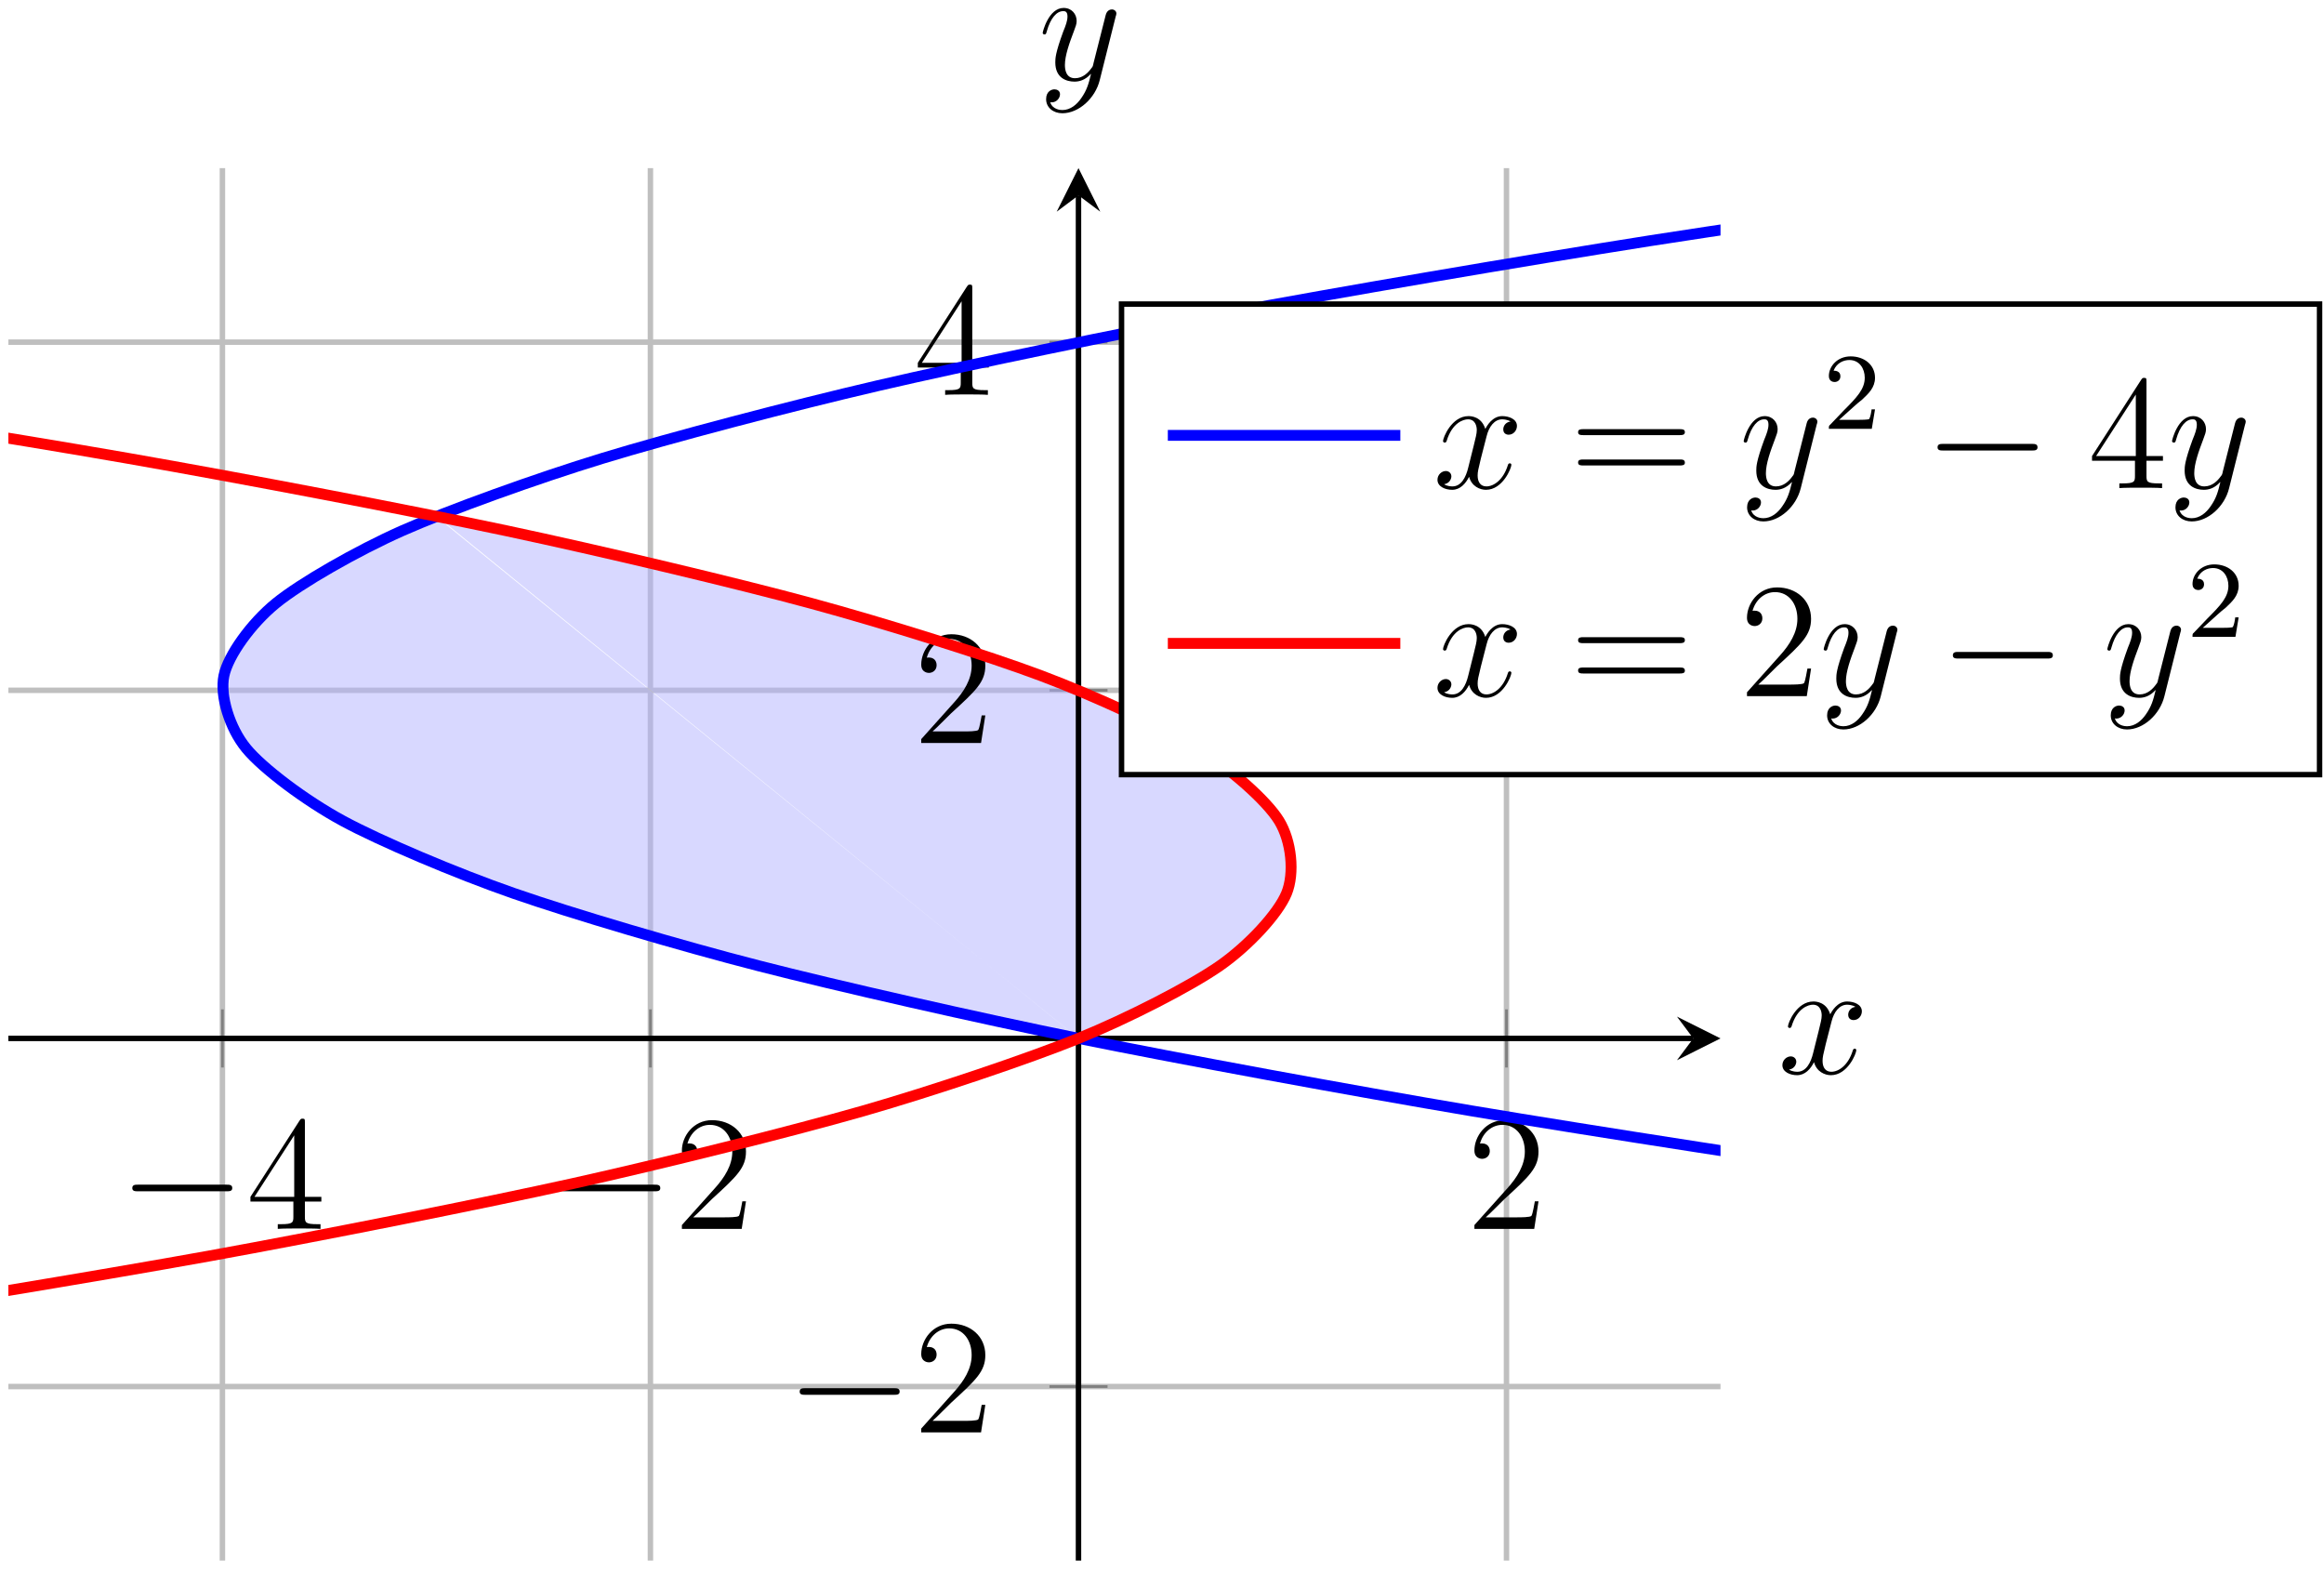
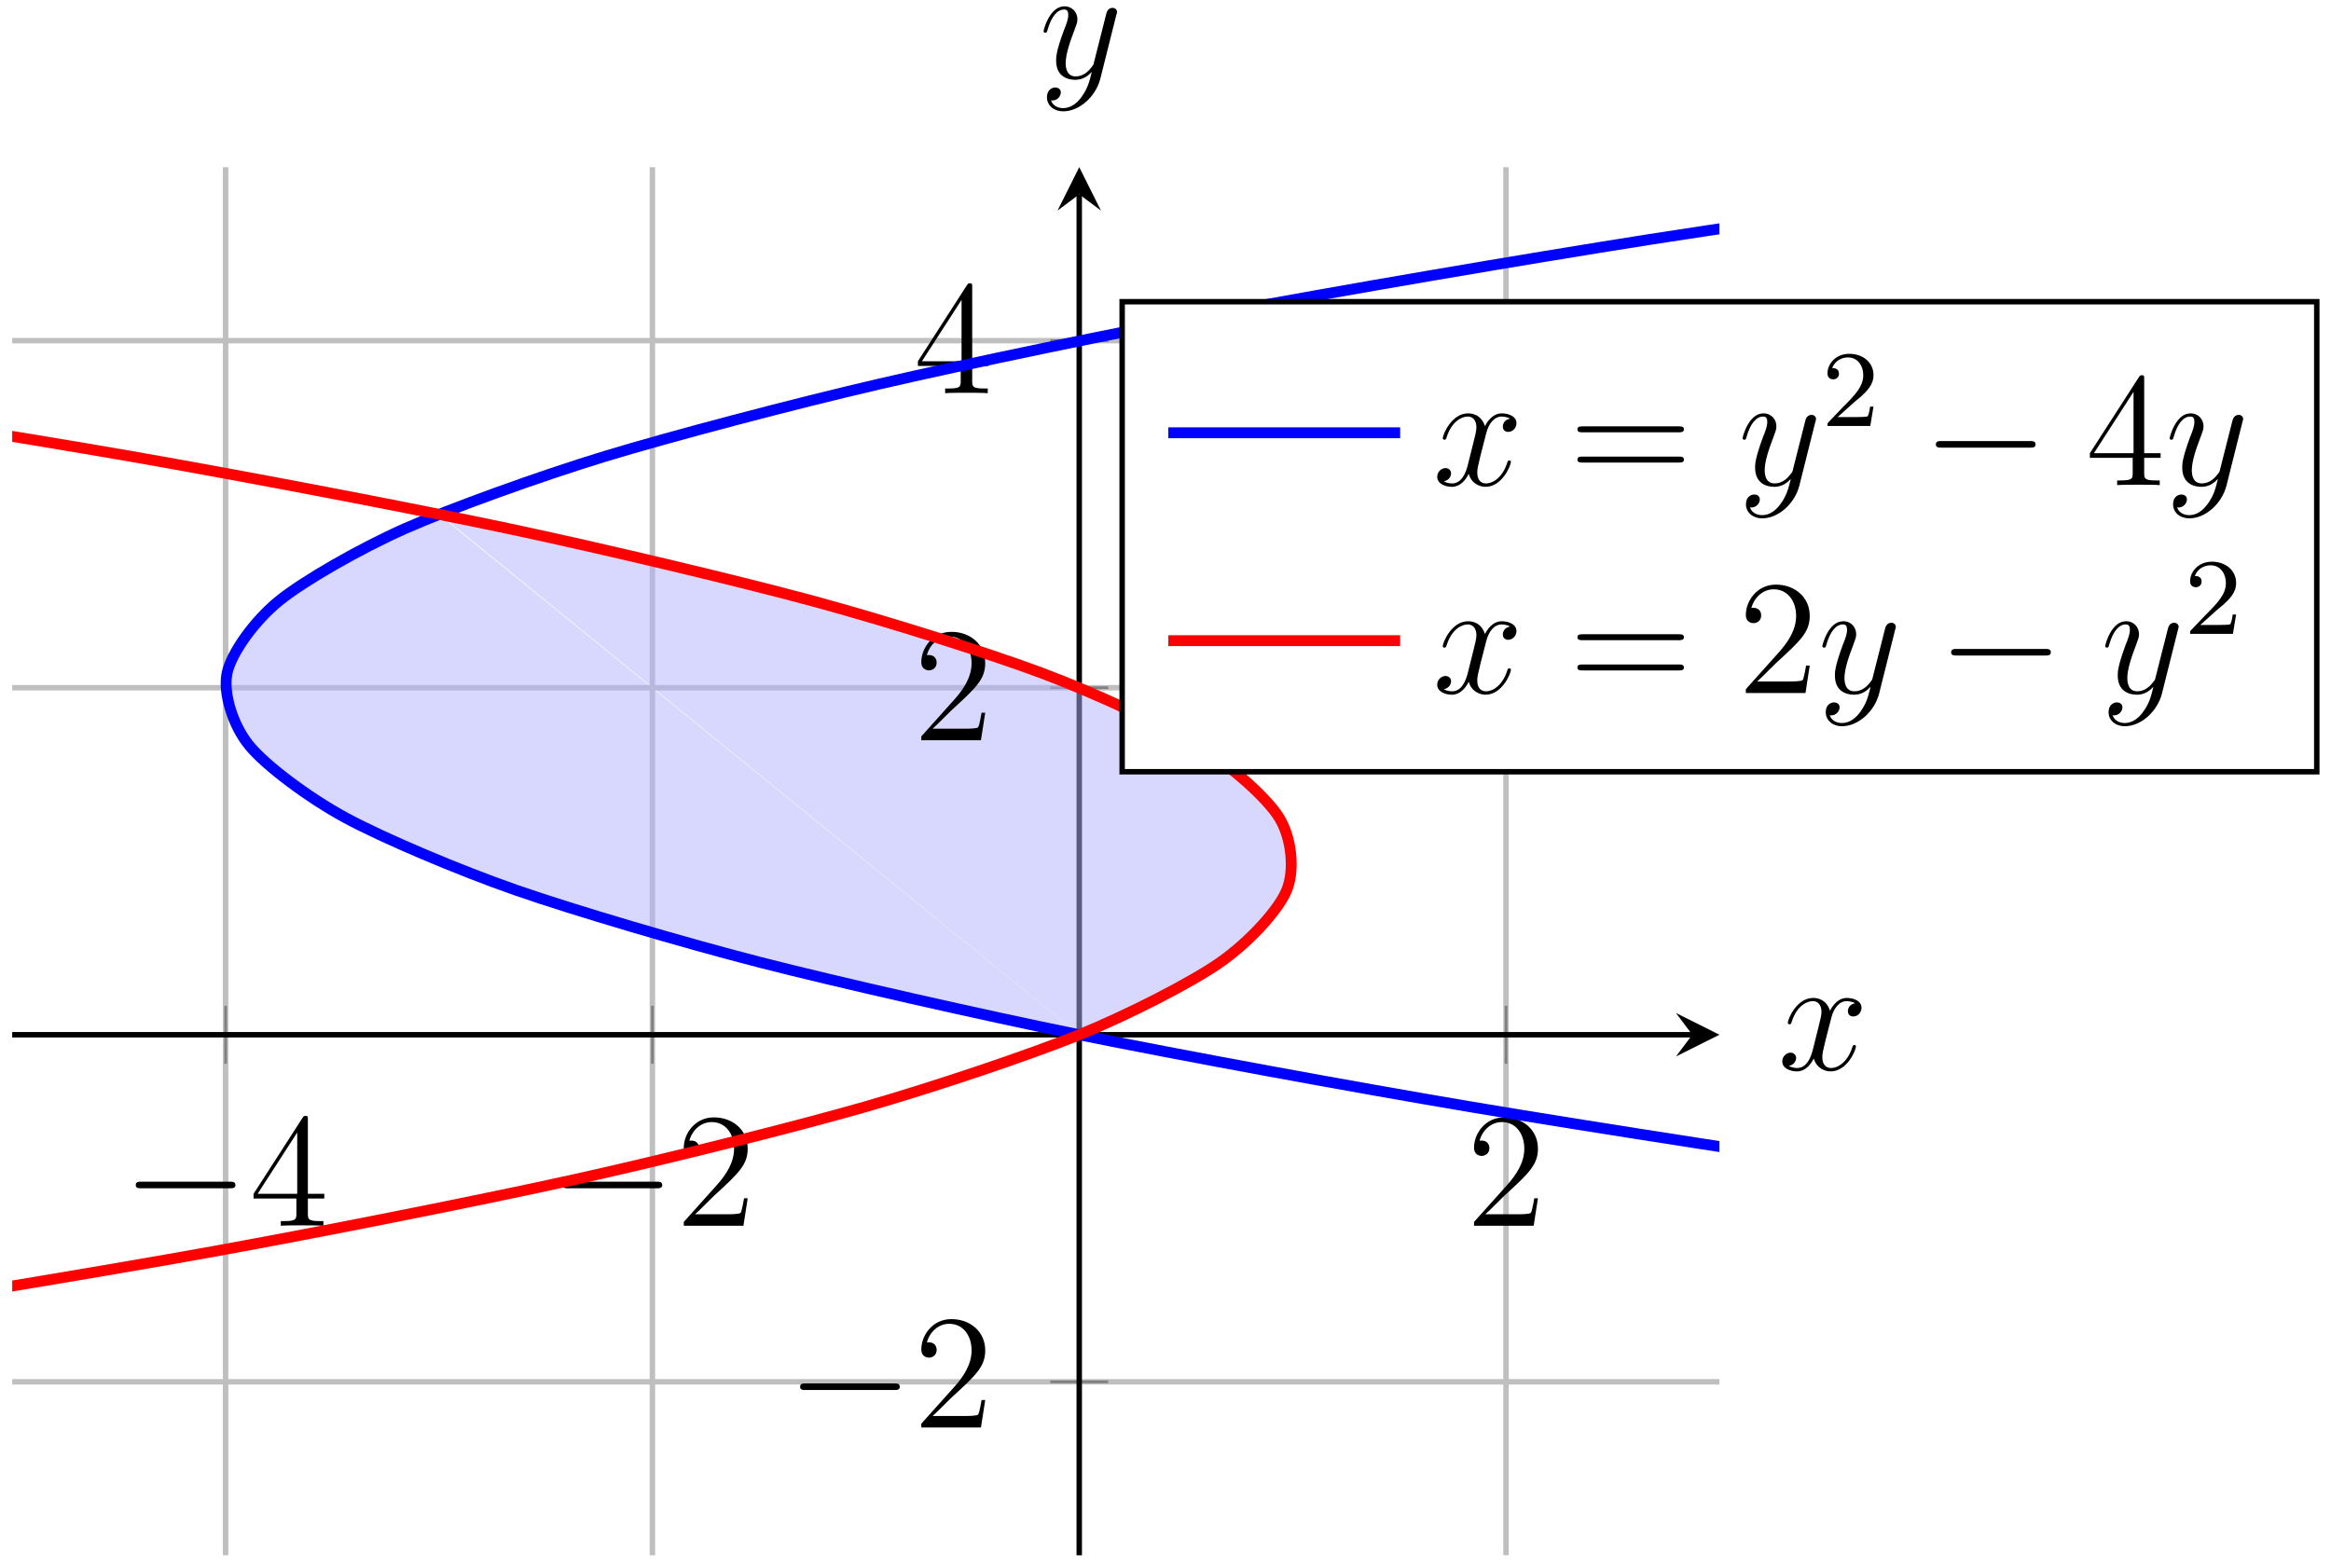
- <svg xmlns="http://www.w3.org/2000/svg" xmlns:xlink="http://www.w3.org/1999/xlink" width="170pt" height="115pt" viewBox="0 0 170 115" version="1.1">
+ <svg xmlns="http://www.w3.org/2000/svg" xmlns:xlink="http://www.w3.org/1999/xlink" width="171pt" height="115pt" viewBox="0 0 171 115" version="1.1">
  <defs>
    <g>
      <symbol overflow="visible" id="glyph0-0">
        <path style="stroke:none;" d="" />
      </symbol>
      <symbol overflow="visible" id="glyph0-1">
        <path style="stroke:none;" d="M 7.875 -2.75 C 8.078 -2.75 8.297 -2.75 8.297 -2.984 C 8.297 -3.234 8.078 -3.234 7.875 -3.234 L 1.406 -3.234 C 1.203 -3.234 0.984 -3.234 0.984 -2.984 C 0.984 -2.75 1.203 -2.75 1.406 -2.75 Z M 7.875 -2.75 " />
      </symbol>
      <symbol overflow="visible" id="glyph1-0">
        <path style="stroke:none;" d="" />
      </symbol>
      <symbol overflow="visible" id="glyph1-1">
        <path style="stroke:none;" d="M 4.312 -7.781 C 4.312 -8.016 4.312 -8.062 4.141 -8.062 C 4.047 -8.062 4.016 -8.062 3.922 -7.922 L 0.328 -2.344 L 0.328 -2 L 3.469 -2 L 3.469 -0.906 C 3.469 -0.469 3.438 -0.344 2.562 -0.344 L 2.328 -0.344 L 2.328 0 C 2.609 -0.031 3.547 -0.031 3.891 -0.031 C 4.219 -0.031 5.172 -0.031 5.453 0 L 5.453 -0.344 L 5.219 -0.344 C 4.344 -0.344 4.312 -0.469 4.312 -0.906 L 4.312 -2 L 5.516 -2 L 5.516 -2.344 L 4.312 -2.344 Z M 3.531 -6.844 L 3.531 -2.344 L 0.625 -2.344 Z M 3.531 -6.844 " />
      </symbol>
      <symbol overflow="visible" id="glyph1-2">
        <path style="stroke:none;" d="M 5.266 -2.016 L 5 -2.016 C 4.953 -1.812 4.859 -1.141 4.75 -0.953 C 4.656 -0.844 3.984 -0.844 3.625 -0.844 L 1.406 -0.844 C 1.734 -1.125 2.469 -1.891 2.766 -2.172 C 4.594 -3.844 5.266 -4.469 5.266 -5.656 C 5.266 -7.031 4.172 -7.953 2.781 -7.953 C 1.406 -7.953 0.578 -6.766 0.578 -5.734 C 0.578 -5.125 1.109 -5.125 1.141 -5.125 C 1.406 -5.125 1.703 -5.312 1.703 -5.688 C 1.703 -6.031 1.484 -6.25 1.141 -6.25 C 1.047 -6.25 1.016 -6.25 0.984 -6.234 C 1.203 -7.047 1.859 -7.609 2.625 -7.609 C 3.641 -7.609 4.266 -6.75 4.266 -5.656 C 4.266 -4.641 3.688 -3.75 3 -2.984 L 0.578 -0.281 L 0.578 0 L 4.953 0 Z M 5.266 -2.016 " />
      </symbol>
      <symbol overflow="visible" id="glyph1-3">
        <path style="stroke:none;" d="M 8.062 -3.875 C 8.234 -3.875 8.453 -3.875 8.453 -4.094 C 8.453 -4.312 8.25 -4.312 8.062 -4.312 L 1.031 -4.312 C 0.859 -4.312 0.641 -4.312 0.641 -4.094 C 0.641 -3.875 0.844 -3.875 1.031 -3.875 Z M 8.062 -1.656 C 8.234 -1.656 8.453 -1.656 8.453 -1.859 C 8.453 -2.094 8.25 -2.094 8.062 -2.094 L 1.031 -2.094 C 0.859 -2.094 0.641 -2.094 0.641 -1.875 C 0.641 -1.656 0.844 -1.656 1.031 -1.656 Z M 8.062 -1.656 " />
      </symbol>
      <symbol overflow="visible" id="glyph2-0">
        <path style="stroke:none;" d="" />
      </symbol>
      <symbol overflow="visible" id="glyph2-1">
        <path style="stroke:none;" d="M 5.672 -4.875 C 5.281 -4.812 5.141 -4.516 5.141 -4.297 C 5.141 -4 5.359 -3.906 5.531 -3.906 C 5.891 -3.906 6.141 -4.219 6.141 -4.547 C 6.141 -5.047 5.562 -5.266 5.062 -5.266 C 4.344 -5.266 3.938 -4.547 3.828 -4.328 C 3.547 -5.219 2.812 -5.266 2.594 -5.266 C 1.375 -5.266 0.734 -3.703 0.734 -3.438 C 0.734 -3.391 0.781 -3.328 0.859 -3.328 C 0.953 -3.328 0.984 -3.406 1 -3.453 C 1.406 -4.781 2.219 -5.031 2.562 -5.031 C 3.094 -5.031 3.203 -4.531 3.203 -4.25 C 3.203 -3.984 3.125 -3.703 2.984 -3.125 L 2.578 -1.5 C 2.406 -0.781 2.062 -0.125 1.422 -0.125 C 1.359 -0.125 1.062 -0.125 0.812 -0.281 C 1.25 -0.359 1.344 -0.719 1.344 -0.859 C 1.344 -1.094 1.156 -1.25 0.938 -1.25 C 0.641 -1.25 0.328 -0.984 0.328 -0.609 C 0.328 -0.109 0.891 0.125 1.406 0.125 C 1.984 0.125 2.391 -0.328 2.641 -0.828 C 2.828 -0.125 3.438 0.125 3.875 0.125 C 5.094 0.125 5.734 -1.453 5.734 -1.703 C 5.734 -1.766 5.688 -1.812 5.625 -1.812 C 5.516 -1.812 5.5 -1.75 5.469 -1.656 C 5.141 -0.609 4.453 -0.125 3.906 -0.125 C 3.484 -0.125 3.266 -0.438 3.266 -0.922 C 3.266 -1.188 3.312 -1.375 3.5 -2.156 L 3.922 -3.797 C 4.094 -4.5 4.5 -5.031 5.062 -5.031 C 5.078 -5.031 5.422 -5.031 5.672 -4.875 Z M 5.672 -4.875 " />
      </symbol>
      <symbol overflow="visible" id="glyph2-2">
        <path style="stroke:none;" d="M 3.141 1.344 C 2.828 1.797 2.359 2.203 1.766 2.203 C 1.625 2.203 1.047 2.172 0.875 1.625 C 0.906 1.641 0.969 1.641 0.984 1.641 C 1.344 1.641 1.594 1.328 1.594 1.047 C 1.594 0.781 1.359 0.688 1.188 0.688 C 0.984 0.688 0.578 0.828 0.578 1.406 C 0.578 2.016 1.094 2.438 1.766 2.438 C 2.969 2.438 4.172 1.344 4.5 0.016 L 5.672 -4.656 C 5.688 -4.703 5.719 -4.781 5.719 -4.859 C 5.719 -5.031 5.562 -5.156 5.391 -5.156 C 5.281 -5.156 5.031 -5.109 4.938 -4.75 L 4.047 -1.234 C 4 -1.016 4 -0.984 3.891 -0.859 C 3.656 -0.531 3.266 -0.125 2.688 -0.125 C 2.016 -0.125 1.953 -0.781 1.953 -1.094 C 1.953 -1.781 2.281 -2.703 2.609 -3.562 C 2.734 -3.906 2.812 -4.078 2.812 -4.312 C 2.812 -4.812 2.453 -5.266 1.859 -5.266 C 0.766 -5.266 0.328 -3.531 0.328 -3.438 C 0.328 -3.391 0.375 -3.328 0.453 -3.328 C 0.562 -3.328 0.578 -3.375 0.625 -3.547 C 0.906 -4.547 1.359 -5.031 1.828 -5.031 C 1.938 -5.031 2.141 -5.031 2.141 -4.641 C 2.141 -4.328 2.016 -3.984 1.828 -3.531 C 1.25 -1.953 1.25 -1.562 1.25 -1.281 C 1.25 -0.141 2.062 0.125 2.656 0.125 C 3 0.125 3.438 0.016 3.844 -0.438 L 3.859 -0.422 C 3.688 0.281 3.562 0.75 3.141 1.344 Z M 3.141 1.344 " />
      </symbol>
      <symbol overflow="visible" id="glyph3-0">
        <path style="stroke:none;" d="" />
      </symbol>
      <symbol overflow="visible" id="glyph3-1">
        <path style="stroke:none;" d="M 2.25 -1.625 C 2.375 -1.75 2.703 -2.016 2.844 -2.125 C 3.328 -2.578 3.797 -3.016 3.797 -3.734 C 3.797 -4.688 3 -5.297 2.016 -5.297 C 1.047 -5.297 0.422 -4.578 0.422 -3.859 C 0.422 -3.469 0.734 -3.422 0.844 -3.422 C 1.016 -3.422 1.266 -3.531 1.266 -3.844 C 1.266 -4.25 0.859 -4.25 0.766 -4.25 C 1 -4.844 1.531 -5.031 1.922 -5.031 C 2.656 -5.031 3.047 -4.406 3.047 -3.734 C 3.047 -2.906 2.469 -2.297 1.516 -1.344 L 0.516 -0.297 C 0.422 -0.219 0.422 -0.203 0.422 0 L 3.562 0 L 3.797 -1.422 L 3.547 -1.422 C 3.531 -1.266 3.469 -0.875 3.375 -0.719 C 3.328 -0.656 2.719 -0.656 2.594 -0.656 L 1.172 -0.656 Z M 2.25 -1.625 " />
      </symbol>
    </g>
    <clipPath id="clip1">
-       <path d="M 5 12.297 L 125.855 12.297 L 125.855 114.148 L 5 114.148 Z M 5 12.297 " />
+       <path d="M 5 12.266 L 126.137 12.266 L 126.137 114.117 L 5 114.117 Z M 5 12.266 " />
    </clipPath>
    <clipPath id="clip2">
-       <path d="M 0.613 12.297 L 106 12.297 L 106 114.148 L 0.613 114.148 Z M 0.613 12.297 " />
+       <path d="M 0.895 12.266 L 106 12.266 L 106 114.117 L 0.895 114.117 Z M 0.895 12.266 " />
    </clipPath>
  </defs>
  <g id="surface1">
-     <path style="fill:none;stroke-width:0.399;stroke-linecap:butt;stroke-linejoin:miter;stroke:rgb(75%,75%,75%);stroke-opacity:1;stroke-miterlimit:10;" d="M 15.657 0.002 L 15.657 101.853 M 46.965 0.002 L 46.965 101.853 M 109.586 0.002 L 109.586 101.853 " transform="matrix(1,0,0,-1,0.613,114.15)" />
-     <path style="fill:none;stroke-width:0.399;stroke-linecap:butt;stroke-linejoin:miter;stroke:rgb(75%,75%,75%);stroke-opacity:1;stroke-miterlimit:10;" d="M 0 12.732 L 125.242 12.732 M 0 63.658 L 125.242 63.658 M 0 89.123 L 125.242 89.123 " transform="matrix(1,0,0,-1,0.613,114.15)" />
-     <path style="fill:none;stroke-width:0.199;stroke-linecap:butt;stroke-linejoin:miter;stroke:rgb(50%,50%,50%);stroke-opacity:1;stroke-miterlimit:10;" d="M 15.657 36.068 L 15.657 40.322 M 46.965 36.068 L 46.965 40.322 M 109.586 36.068 L 109.586 40.322 " transform="matrix(1,0,0,-1,0.613,114.15)" />
-     <path style="fill:none;stroke-width:0.199;stroke-linecap:butt;stroke-linejoin:miter;stroke:rgb(50%,50%,50%);stroke-opacity:1;stroke-miterlimit:10;" d="M 76.153 12.732 L 80.403 12.732 M 76.153 63.658 L 80.403 63.658 M 76.153 89.123 L 80.403 89.123 " transform="matrix(1,0,0,-1,0.613,114.15)" />
-     <path style=" stroke:none;fill-rule:nonzero;fill:rgb(70%,70%,100%);fill-opacity:0.5;" d="M 78.895 75.957 C 78.906 75.957 78.898 75.957 78.891 75.953 C 71.648 74.484 61.246 72.121 55.516 70.648 C 49.785 69.18 41.801 66.816 37.578 65.344 C 33.355 63.875 27.789 61.512 25.074 60.039 C 22.359 58.57 19.215 56.207 18.008 54.734 C 16.801 53.262 16.074 50.902 16.379 49.43 C 16.68 47.957 18.371 45.598 20.184 44.125 C 21.992 42.652 26.105 40.293 29.422 38.82 C 30.141 38.504 31.004 38.145 31.973 37.762 L 78.879 75.957 C 78.883 75.957 78.887 75.957 78.891 75.953 C 82.512 74.484 87.105 72.121 89.219 70.648 C 91.332 69.18 93.508 66.816 94.109 65.344 C 94.715 63.875 94.473 61.512 93.566 60.039 C 92.664 58.57 90 56.207 87.586 54.734 C 85.176 53.262 80.094 50.902 76.172 49.43 C 72.25 47.957 64.75 45.598 59.32 44.125 C 53.891 42.652 43.973 40.293 37.035 38.82 C 35.535 38.504 33.789 38.145 31.879 37.762 Z M 78.895 75.957 " />
-     <path style="fill:none;stroke-width:0.399;stroke-linecap:butt;stroke-linejoin:miter;stroke:rgb(0%,0%,0%);stroke-opacity:1;stroke-miterlimit:10;" d="M 0 38.197 L 123.25 38.197 " transform="matrix(1,0,0,-1,0.613,114.15)" />
-     <path style=" stroke:none;fill-rule:nonzero;fill:rgb(0%,0%,0%);fill-opacity:1;" d="M 125.855 75.953 L 122.668 74.359 L 123.863 75.953 L 122.668 77.551 " />
-     <path style="fill:none;stroke-width:0.399;stroke-linecap:butt;stroke-linejoin:miter;stroke:rgb(0%,0%,0%);stroke-opacity:1;stroke-miterlimit:10;" d="M 78.278 0.002 L 78.278 99.861 " transform="matrix(1,0,0,-1,0.613,114.15)" />
-     <path style=" stroke:none;fill-rule:nonzero;fill:rgb(0%,0%,0%);fill-opacity:1;" d="M 78.891 12.297 L 77.297 15.484 L 78.891 14.289 L 80.484 15.484 " />
+     <path style="fill:none;stroke-width:0.399;stroke-linecap:butt;stroke-linejoin:miter;stroke:rgb(75%,75%,75%);stroke-opacity:1;stroke-miterlimit:10;" d="M 15.657 0.001 L 15.657 101.852 M 46.965 0.001 L 46.965 101.852 M 109.586 0.001 L 109.586 101.852 " transform="matrix(1,0,0,-1,0.894,114.118)" />
+     <path style="fill:none;stroke-width:0.399;stroke-linecap:butt;stroke-linejoin:miter;stroke:rgb(75%,75%,75%);stroke-opacity:1;stroke-miterlimit:10;" d="M 0.001 12.731 L 125.243 12.731 M 0.001 63.657 L 125.243 63.657 M 0.001 89.122 L 125.243 89.122 " transform="matrix(1,0,0,-1,0.894,114.118)" />
+     <path style="fill:none;stroke-width:0.199;stroke-linecap:butt;stroke-linejoin:miter;stroke:rgb(50%,50%,50%);stroke-opacity:1;stroke-miterlimit:10;" d="M 15.657 36.067 L 15.657 40.321 M 46.965 36.067 L 46.965 40.321 M 109.586 36.067 L 109.586 40.321 " transform="matrix(1,0,0,-1,0.894,114.118)" />
+     <path style="fill:none;stroke-width:0.199;stroke-linecap:butt;stroke-linejoin:miter;stroke:rgb(50%,50%,50%);stroke-opacity:1;stroke-miterlimit:10;" d="M 76.153 12.731 L 80.403 12.731 M 76.153 63.657 L 80.403 63.657 M 76.153 89.122 L 80.403 89.122 " transform="matrix(1,0,0,-1,0.894,114.118)" />
+     <path style="fill:none;stroke-width:0.399;stroke-linecap:butt;stroke-linejoin:miter;stroke:rgb(0%,0%,0%);stroke-opacity:1;stroke-miterlimit:10;" d="M 0.001 38.196 L 123.251 38.196 " transform="matrix(1,0,0,-1,0.894,114.118)" />
+     <path style=" stroke:none;fill-rule:nonzero;fill:rgb(0%,0%,0%);fill-opacity:1;" d="M 126.137 75.922 L 122.949 74.328 L 124.145 75.922 L 122.949 77.516 " />
+     <path style="fill:none;stroke-width:0.399;stroke-linecap:butt;stroke-linejoin:miter;stroke:rgb(0%,0%,0%);stroke-opacity:1;stroke-miterlimit:10;" d="M 78.278 0.001 L 78.278 99.86 " transform="matrix(1,0,0,-1,0.894,114.118)" />
+     <path style=" stroke:none;fill-rule:nonzero;fill:rgb(0%,0%,0%);fill-opacity:1;" d="M 79.172 12.266 L 77.578 15.453 L 79.172 14.258 L 80.766 15.453 " />
+     <path style=" stroke:none;fill-rule:nonzero;fill:rgb(70%,70%,100%);fill-opacity:0.5;" d="M 79.156 75.922 C 71.914 74.449 61.527 72.09 55.801 70.621 C 50.07 69.148 42.086 66.785 37.863 65.316 C 33.637 63.844 28.074 61.48 25.359 60.008 C 22.641 58.539 19.496 56.176 18.289 54.703 C 17.082 53.234 16.355 50.871 16.656 49.398 C 16.961 47.93 18.652 45.566 20.461 44.094 C 22.27 42.625 26.383 40.262 29.699 38.789 C 30.418 38.473 31.281 38.113 32.25 37.73 L 79.168 75.922 C 82.797 74.449 87.387 72.09 89.496 70.621 C 91.609 69.148 93.789 66.785 94.391 65.316 C 94.996 63.844 94.754 61.48 93.848 60.008 C 92.945 58.539 90.285 56.176 87.871 54.703 C 85.457 53.234 80.379 50.871 76.457 49.398 C 72.535 47.93 65.039 45.566 59.609 44.094 C 54.176 42.625 44.262 40.262 37.32 38.789 C 35.824 38.473 34.074 38.113 32.168 37.73 Z M 79.156 75.922 " />
    <g style="fill:rgb(0%,0%,0%);fill-opacity:1;">
-       <use xlink:href="#glyph0-1" x="8.693" y="89.886" />
+       <use xlink:href="#glyph0-1" x="8.974" y="89.938" />
    </g>
    <g style="fill:rgb(0%,0%,0%);fill-opacity:1;">
-       <use xlink:href="#glyph1-1" x="17.991" y="89.886" />
+       <use xlink:href="#glyph1-1" x="18.273" y="89.938" />
    </g>
    <g style="fill:rgb(0%,0%,0%);fill-opacity:1;">
-       <use xlink:href="#glyph0-1" x="40.004" y="89.886" />
+       <use xlink:href="#glyph0-1" x="40.285" y="89.938" />
    </g>
    <g style="fill:rgb(0%,0%,0%);fill-opacity:1;">
-       <use xlink:href="#glyph1-2" x="49.302" y="89.886" />
+       <use xlink:href="#glyph1-2" x="49.584" y="89.938" />
    </g>
    <g style="fill:rgb(0%,0%,0%);fill-opacity:1;">
-       <use xlink:href="#glyph1-2" x="107.275" y="89.886" />
+       <use xlink:href="#glyph1-2" x="107.556" y="89.938" />
    </g>
    <g style="fill:rgb(0%,0%,0%);fill-opacity:1;">
-       <use xlink:href="#glyph0-1" x="57.512" y="104.772" />
+       <use xlink:href="#glyph0-1" x="57.71" y="104.74" />
    </g>
    <g style="fill:rgb(0%,0%,0%);fill-opacity:1;">
-       <use xlink:href="#glyph1-2" x="66.81" y="104.772" />
+       <use xlink:href="#glyph1-2" x="67.009" y="104.74" />
    </g>
    <g style="fill:rgb(0%,0%,0%);fill-opacity:1;">
-       <use xlink:href="#glyph1-2" x="66.81" y="54.344" />
+       <use xlink:href="#glyph1-2" x="67.008" y="54.312" />
    </g>
    <g style="fill:rgb(0%,0%,0%);fill-opacity:1;">
-       <use xlink:href="#glyph1-1" x="66.81" y="28.881" />
+       <use xlink:href="#glyph1-1" x="67.008" y="28.849" />
    </g>
    <g clip-path="url(#clip1)" clip-rule="nonzero">
-       <path style="fill:none;stroke-width:0.797;stroke-linecap:butt;stroke-linejoin:miter;stroke:rgb(0%,0%,100%);stroke-opacity:1;stroke-miterlimit:10;" d="M 782.774 -25.463 C 782.774 -25.463 718 -21.631 694.168 -20.159 C 670.332 -18.686 633.324 -16.327 610.996 -14.854 C 588.672 -13.381 554.082 -11.022 533.262 -9.549 C 512.446 -8.077 480.274 -5.717 460.965 -4.245 C 441.657 -2.772 411.903 -0.412 394.106 1.06 C 376.305 2.533 348.969 4.892 332.68 6.365 C 316.387 7.838 291.473 10.197 276.688 11.67 C 261.907 13.142 239.41 15.502 226.133 16.974 C 212.86 18.447 192.782 20.81 181.016 22.279 C 169.25 23.752 151.59 26.115 141.332 27.584 C 131.078 29.056 115.836 31.42 107.086 32.888 C 98.34 34.361 85.52 36.724 78.278 38.197 C 71.035 39.666 60.633 42.029 54.903 43.502 C 49.172 44.97 41.188 47.334 36.965 48.806 C 32.742 50.275 27.176 52.638 24.461 54.111 C 21.746 55.58 18.602 57.943 17.395 59.416 C 16.188 60.888 15.461 63.248 15.766 64.72 C 16.067 66.193 17.758 68.552 19.571 70.025 C 21.379 71.498 25.492 73.857 28.809 75.33 C 32.129 76.802 38.66 79.162 43.489 80.634 C 48.313 82.107 57.266 84.466 63.602 85.939 C 69.934 87.412 81.305 89.771 89.149 91.244 C 96.992 92.716 110.782 95.076 120.133 96.548 C 129.485 98.021 156.555 101.853 156.555 101.853 " transform="matrix(1,0,0,-1,0.613,114.15)" />
+       <path style="fill:none;stroke-width:0.797;stroke-linecap:butt;stroke-linejoin:miter;stroke:rgb(0%,0%,100%);stroke-opacity:1;stroke-miterlimit:10;" d="M 782.774 -25.464 C 782.774 -25.464 718.001 -21.632 694.168 -20.159 C 670.336 -18.687 633.325 -16.327 611.001 -14.855 C 588.676 -13.382 554.083 -11.023 533.266 -9.55 C 512.45 -8.077 480.278 -5.718 460.969 -4.245 C 441.665 -2.773 411.911 -0.413 394.11 1.059 C 376.309 2.532 348.973 4.891 332.684 6.364 C 316.391 7.837 291.477 10.196 276.696 11.669 C 261.911 13.141 239.415 15.505 226.141 16.973 C 212.868 18.446 192.79 20.809 181.024 22.278 C 169.254 23.751 151.598 26.114 141.34 27.583 C 131.083 29.055 115.84 31.419 107.094 32.888 C 98.344 34.36 85.524 36.723 78.282 38.192 C 71.043 39.665 60.641 42.028 54.907 43.497 C 49.176 44.97 41.192 47.333 36.969 48.802 C 32.743 50.274 27.18 52.638 24.465 54.11 C 21.747 55.579 18.602 57.942 17.395 59.415 C 16.188 60.884 15.461 63.247 15.762 64.72 C 16.067 66.188 17.758 68.552 19.567 70.024 C 21.376 71.493 25.489 73.856 28.805 75.329 C 32.126 76.798 38.657 79.161 43.481 80.634 C 48.309 82.102 57.258 84.466 63.594 85.938 C 69.926 87.407 81.297 89.77 89.137 91.243 C 96.981 92.716 110.77 95.075 120.122 96.548 C 129.473 98.02 156.54 101.852 156.54 101.852 " transform="matrix(1,0,0,-1,0.894,114.118)" />
    </g>
    <g clip-path="url(#clip2)" clip-rule="nonzero">
-       <path style="fill:none;stroke-width:0.797;stroke-linecap:butt;stroke-linejoin:miter;stroke:rgb(100%,0%,0%);stroke-opacity:1;stroke-miterlimit:10;" d="M -469.664 -25.463 C -469.664 -25.463 -414.316 -21.631 -394.105 -20.159 C -373.89 -18.686 -342.687 -16.327 -323.98 -14.854 C -305.277 -13.381 -276.488 -11.022 -259.293 -9.549 C -242.097 -8.077 -215.73 -5.717 -200.043 -4.245 C -184.355 -2.772 -160.406 -0.412 -146.226 1.06 C -132.047 2.533 -110.519 4.892 -97.847 6.365 C -85.175 7.838 -66.066 10.197 -54.902 11.67 C -43.742 13.142 -27.05 15.502 -17.394 16.974 C -7.742 18.447 6.532 20.81 14.676 22.279 C 22.821 23.752 34.676 26.115 41.313 27.584 C 47.95 29.056 57.383 31.42 62.512 32.888 C 67.641 34.361 74.657 36.724 78.278 38.197 C 81.899 39.666 86.492 42.029 88.606 43.502 C 90.719 44.97 92.895 47.334 93.496 48.806 C 94.102 50.275 93.86 52.638 92.953 54.111 C 92.051 55.58 89.387 57.943 86.973 59.416 C 84.563 60.888 79.481 63.248 75.559 64.72 C 71.637 66.193 64.137 68.552 58.707 70.025 C 53.278 71.498 43.36 73.857 36.422 75.33 C 29.481 76.802 17.145 79.162 8.7 80.634 C 0.25 82.107 -14.508 84.466 -24.461 85.939 C -34.418 87.412 -51.593 89.771 -63.058 91.244 C -74.519 92.716 -94.113 95.076 -107.086 96.548 C -120.058 98.021 -156.554 101.853 -156.554 101.853 " transform="matrix(1,0,0,-1,0.613,114.15)" />
+       <path style="fill:none;stroke-width:0.797;stroke-linecap:butt;stroke-linejoin:miter;stroke:rgb(100%,0%,0%);stroke-opacity:1;stroke-miterlimit:10;" d="M -469.664 -25.464 C -469.664 -25.464 -414.32 -21.632 -394.105 -20.159 C -373.894 -18.687 -342.687 -16.327 -323.984 -14.855 C -305.277 -13.382 -276.492 -11.023 -259.296 -9.55 C -242.101 -8.077 -215.734 -5.718 -200.046 -4.245 C -184.359 -2.773 -160.41 -0.413 -146.23 1.059 C -132.05 2.532 -110.523 4.891 -97.851 6.364 C -85.179 7.837 -66.07 10.196 -54.906 11.669 C -43.746 13.141 -27.054 15.505 -17.398 16.973 C -7.746 18.446 6.528 20.809 14.672 22.278 C 22.817 23.751 34.672 26.114 41.309 27.583 C 47.946 29.055 57.379 31.419 62.508 32.888 C 67.637 34.36 74.653 36.723 78.274 38.192 C 81.895 39.665 86.493 42.028 88.602 43.497 C 90.715 44.97 92.895 47.333 93.497 48.802 C 94.102 50.274 93.86 52.638 92.954 54.11 C 92.051 55.579 89.391 57.942 86.977 59.415 C 84.563 60.884 79.485 63.247 75.563 64.72 C 71.641 66.188 64.145 68.552 58.715 70.024 C 53.282 71.493 43.368 73.856 36.426 75.329 C 29.489 76.798 17.153 79.161 8.708 80.634 C 0.262 82.102 -14.496 84.466 -24.449 85.938 C -34.406 87.407 -51.578 89.77 -63.042 91.243 C -74.507 92.716 -94.097 95.075 -107.07 96.548 C -120.042 98.02 -156.535 101.852 -156.535 101.852 " transform="matrix(1,0,0,-1,0.894,114.118)" />
    </g>
    <g style="fill:rgb(0%,0%,0%);fill-opacity:1;">
-       <use xlink:href="#glyph2-1" x="130.054" y="78.519" />
+       <use xlink:href="#glyph2-1" x="130.418" y="78.487" />
    </g>
    <g style="fill:rgb(0%,0%,0%);fill-opacity:1;">
-       <use xlink:href="#glyph2-2" x="75.945" y="5.846" />
+       <use xlink:href="#glyph2-2" x="76.226" y="5.731" />
    </g>
-     <path style="fill-rule:nonzero;fill:rgb(100%,100%,100%);fill-opacity:1;stroke-width:0.399;stroke-linecap:butt;stroke-linejoin:miter;stroke:rgb(0%,0%,0%);stroke-opacity:1;stroke-miterlimit:10;" d="M 81.426 57.49 L 169.063 57.49 L 169.063 91.908 L 81.426 91.908 Z M 81.426 57.49 " transform="matrix(1,0,0,-1,0.613,114.15)" />
-     <path style="fill:none;stroke-width:0.797;stroke-linecap:butt;stroke-linejoin:miter;stroke:rgb(0%,0%,100%);stroke-opacity:1;stroke-miterlimit:10;" d="M 0.001 -0.002 C 0.001 -0.002 6.145 -0.002 8.505 -0.002 C 10.864 -0.002 17.009 -0.002 17.009 -0.002 " transform="matrix(1,0,0,-1,85.425,31.842)" />
+     <path style="fill-rule:nonzero;fill:rgb(100%,100%,100%);fill-opacity:1;stroke-width:0.399;stroke-linecap:butt;stroke-linejoin:miter;stroke:rgb(0%,0%,0%);stroke-opacity:1;stroke-miterlimit:10;" d="M 81.426 57.493 L 169.063 57.493 L 169.063 91.981 L 81.426 91.981 Z M 81.426 57.493 " transform="matrix(1,0,0,-1,0.894,114.118)" />
+     <path style="fill:none;stroke-width:0.797;stroke-linecap:butt;stroke-linejoin:miter;stroke:rgb(0%,0%,100%);stroke-opacity:1;stroke-miterlimit:10;" d="M 0 0 C 0 0 6.145 0 8.504 0 C 10.863 0 17.008 0 17.008 0 " transform="matrix(1,0,0,-1,85.707,31.754)" />
    <g style="fill:rgb(0%,0%,0%);fill-opacity:1;">
-       <use xlink:href="#glyph2-1" x="104.823" y="35.702" />
+       <use xlink:href="#glyph2-1" x="105.105" y="35.595" />
    </g>
    <g style="fill:rgb(0%,0%,0%);fill-opacity:1;">
-       <use xlink:href="#glyph1-3" x="114.796" y="35.702" />
+       <use xlink:href="#glyph1-3" x="115.078" y="35.595" />
    </g>
    <g style="fill:rgb(0%,0%,0%);fill-opacity:1;">
-       <use xlink:href="#glyph2-2" x="127.222" y="35.702" />
+       <use xlink:href="#glyph2-2" x="127.504" y="35.595" />
    </g>
    <g style="fill:rgb(0%,0%,0%);fill-opacity:1;">
-       <use xlink:href="#glyph3-1" x="133.359" y="31.364" />
+       <use xlink:href="#glyph3-1" x="133.64" y="31.256" />
    </g>
    <g style="fill:rgb(0%,0%,0%);fill-opacity:1;">
-       <use xlink:href="#glyph0-1" x="140.748" y="35.702" />
+       <use xlink:href="#glyph0-1" x="141.029" y="35.595" />
    </g>
    <g style="fill:rgb(0%,0%,0%);fill-opacity:1;">
-       <use xlink:href="#glyph1-1" x="152.703" y="35.702" />
+       <use xlink:href="#glyph1-1" x="152.984" y="35.595" />
    </g>
    <g style="fill:rgb(0%,0%,0%);fill-opacity:1;">
-       <use xlink:href="#glyph2-2" x="158.556" y="35.702" />
+       <use xlink:href="#glyph2-2" x="158.837" y="35.595" />
    </g>
-     <path style="fill:none;stroke-width:0.797;stroke-linecap:butt;stroke-linejoin:miter;stroke:rgb(100%,0%,0%);stroke-opacity:1;stroke-miterlimit:10;" d="M 0.001 -0.001 C 0.001 -0.001 6.145 -0.001 8.505 -0.001 C 10.864 -0.001 17.009 -0.001 17.009 -0.001 " transform="matrix(1,0,0,-1,85.425,47.058)" />
+     <path style="fill:none;stroke-width:0.797;stroke-linecap:butt;stroke-linejoin:miter;stroke:rgb(100%,0%,0%);stroke-opacity:1;stroke-miterlimit:10;" d="M 0 -0.001 C 0 -0.001 6.145 -0.001 8.504 -0.001 C 10.863 -0.001 17.008 -0.001 17.008 -0.001 " transform="matrix(1,0,0,-1,85.707,47.007)" />
    <g style="fill:rgb(0%,0%,0%);fill-opacity:1;">
-       <use xlink:href="#glyph2-1" x="104.823" y="50.918" />
+       <use xlink:href="#glyph2-1" x="105.105" y="50.848" />
    </g>
    <g style="fill:rgb(0%,0%,0%);fill-opacity:1;">
-       <use xlink:href="#glyph1-3" x="114.796" y="50.918" />
+       <use xlink:href="#glyph1-3" x="115.078" y="50.848" />
    </g>
    <g style="fill:rgb(0%,0%,0%);fill-opacity:1;">
-       <use xlink:href="#glyph1-2" x="127.213" y="50.918" />
+       <use xlink:href="#glyph1-2" x="127.495" y="50.848" />
    </g>
    <g style="fill:rgb(0%,0%,0%);fill-opacity:1;">
-       <use xlink:href="#glyph2-2" x="133.075" y="50.918" />
+       <use xlink:href="#glyph2-2" x="133.357" y="50.848" />
    </g>
    <g style="fill:rgb(0%,0%,0%);fill-opacity:1;">
-       <use xlink:href="#glyph0-1" x="141.868" y="50.918" />
+       <use xlink:href="#glyph0-1" x="142.15" y="50.848" />
    </g>
    <g style="fill:rgb(0%,0%,0%);fill-opacity:1;">
-       <use xlink:href="#glyph2-2" x="153.823" y="50.918" />
+       <use xlink:href="#glyph2-2" x="154.105" y="50.848" />
    </g>
    <g style="fill:rgb(0%,0%,0%);fill-opacity:1;">
-       <use xlink:href="#glyph3-1" x="159.96" y="46.579" />
+       <use xlink:href="#glyph3-1" x="160.242" y="46.509" />
    </g>
  </g>
</svg>
